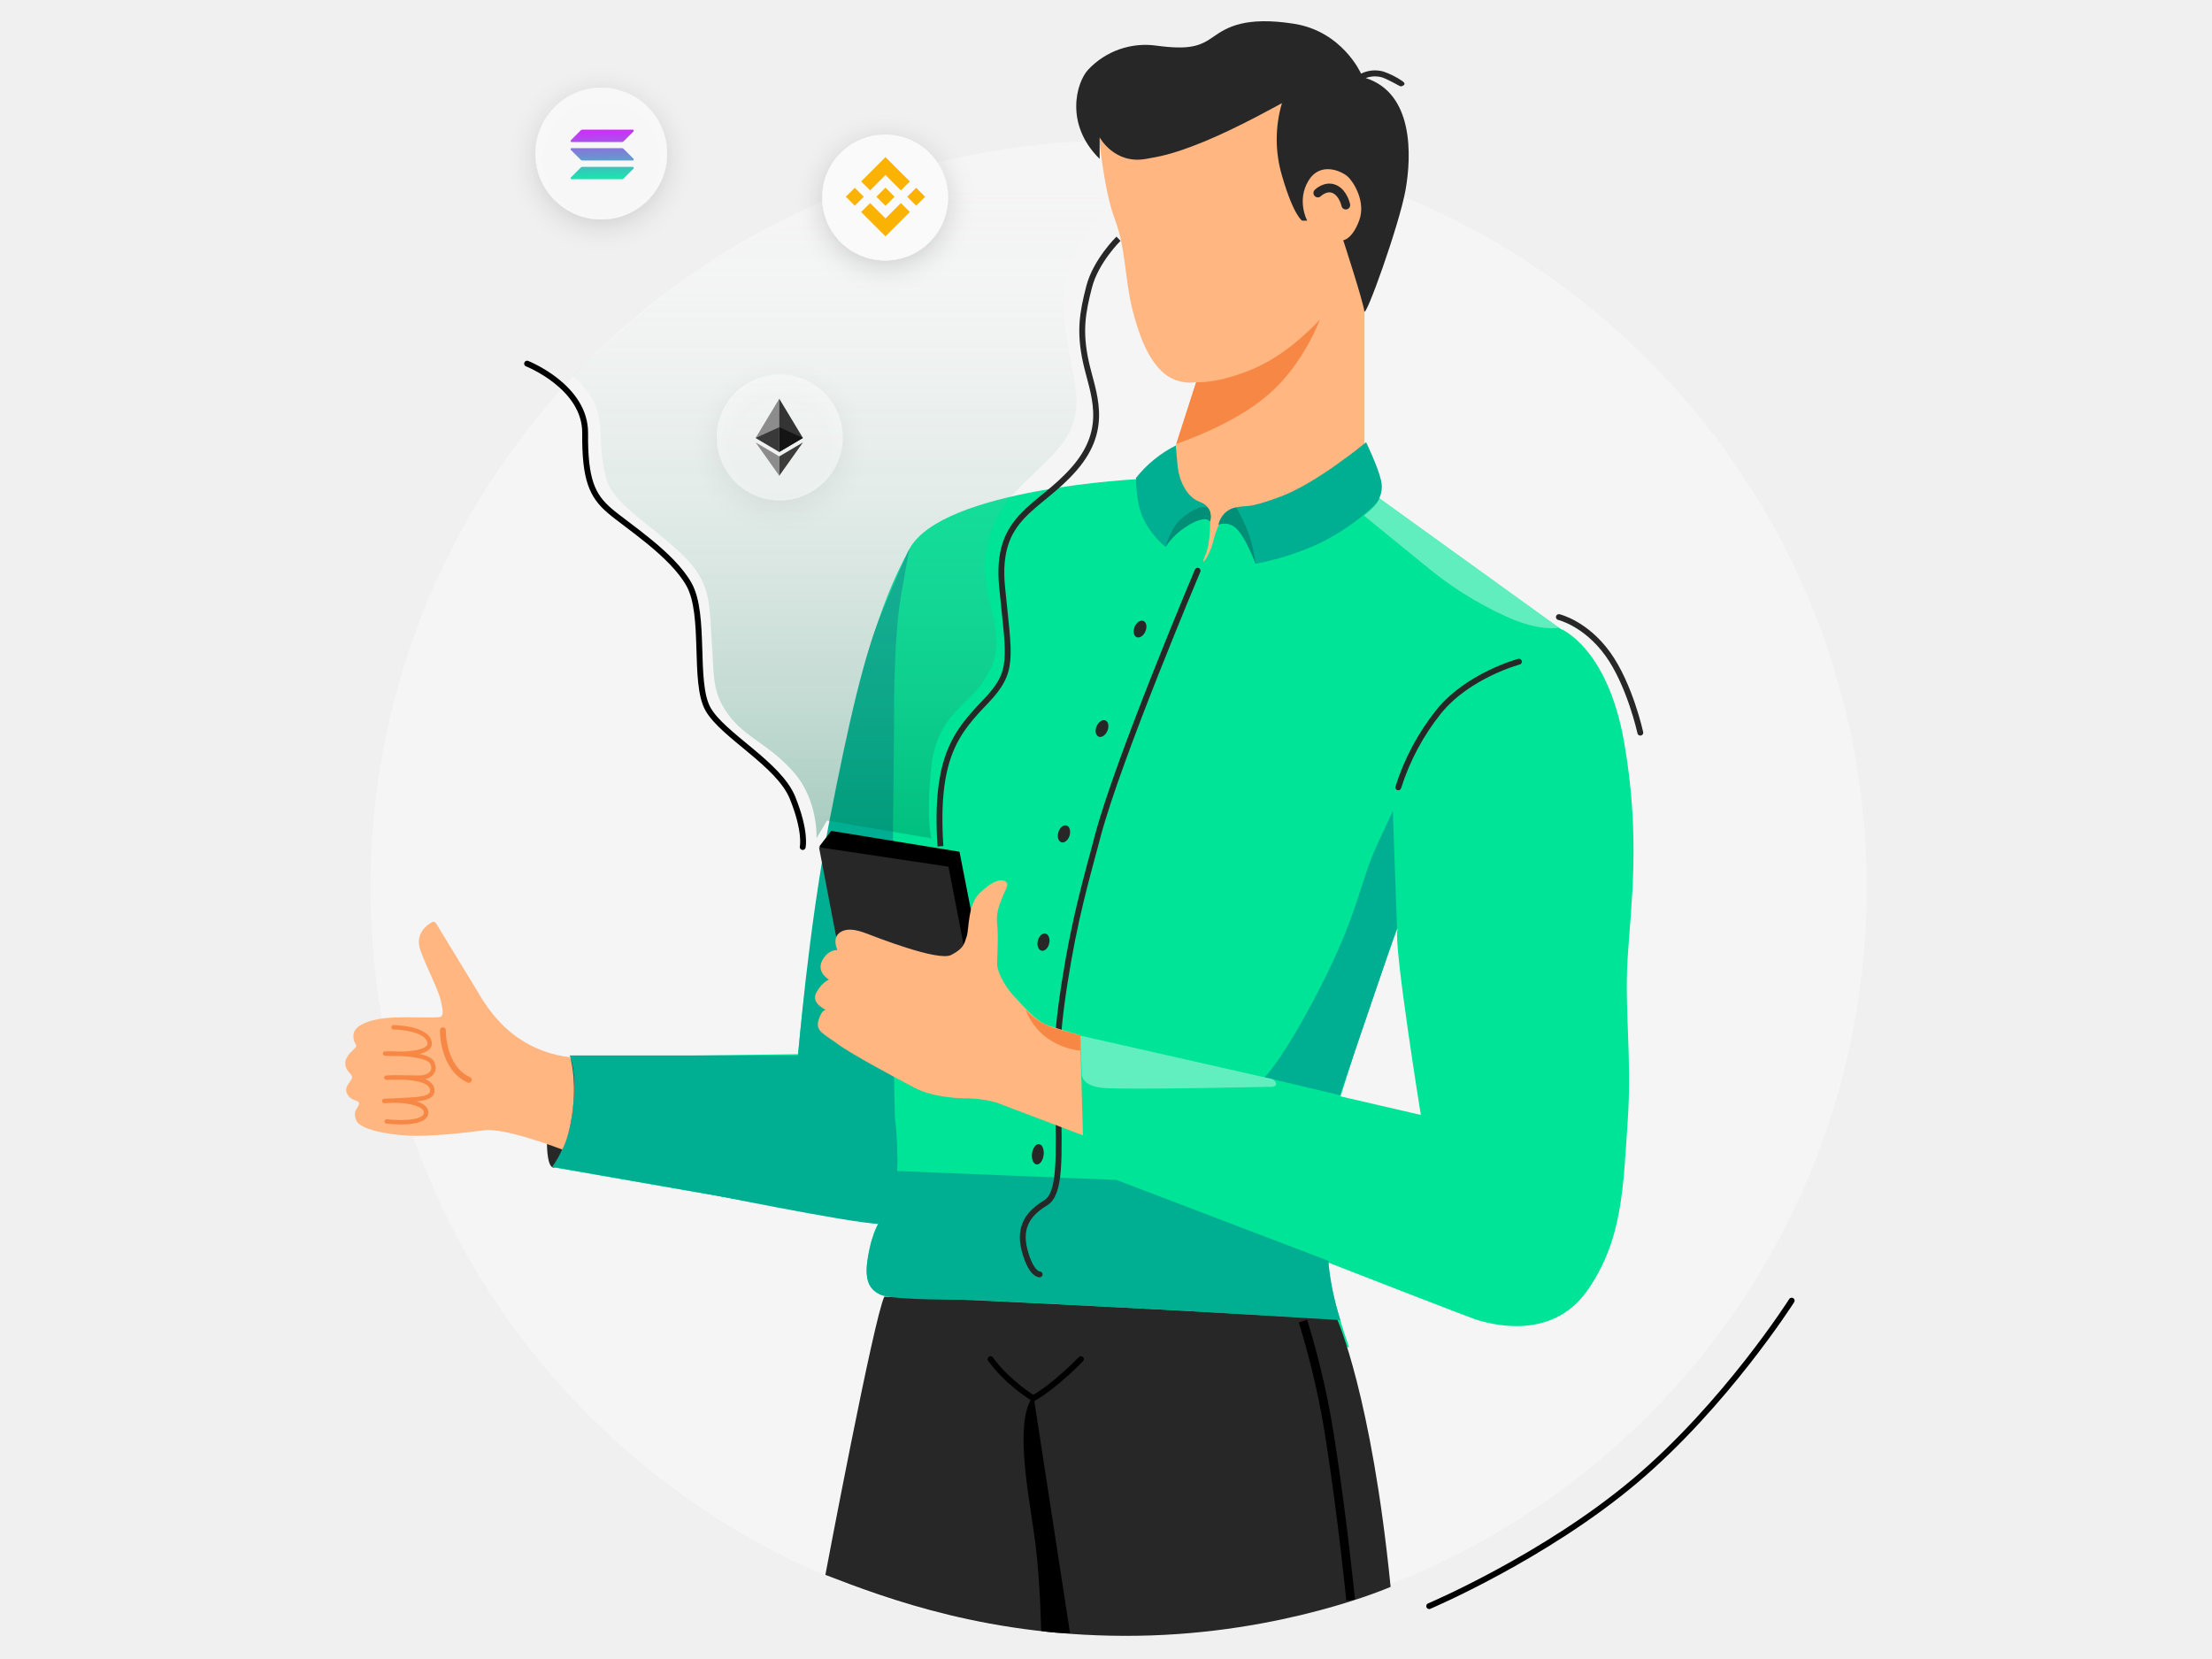
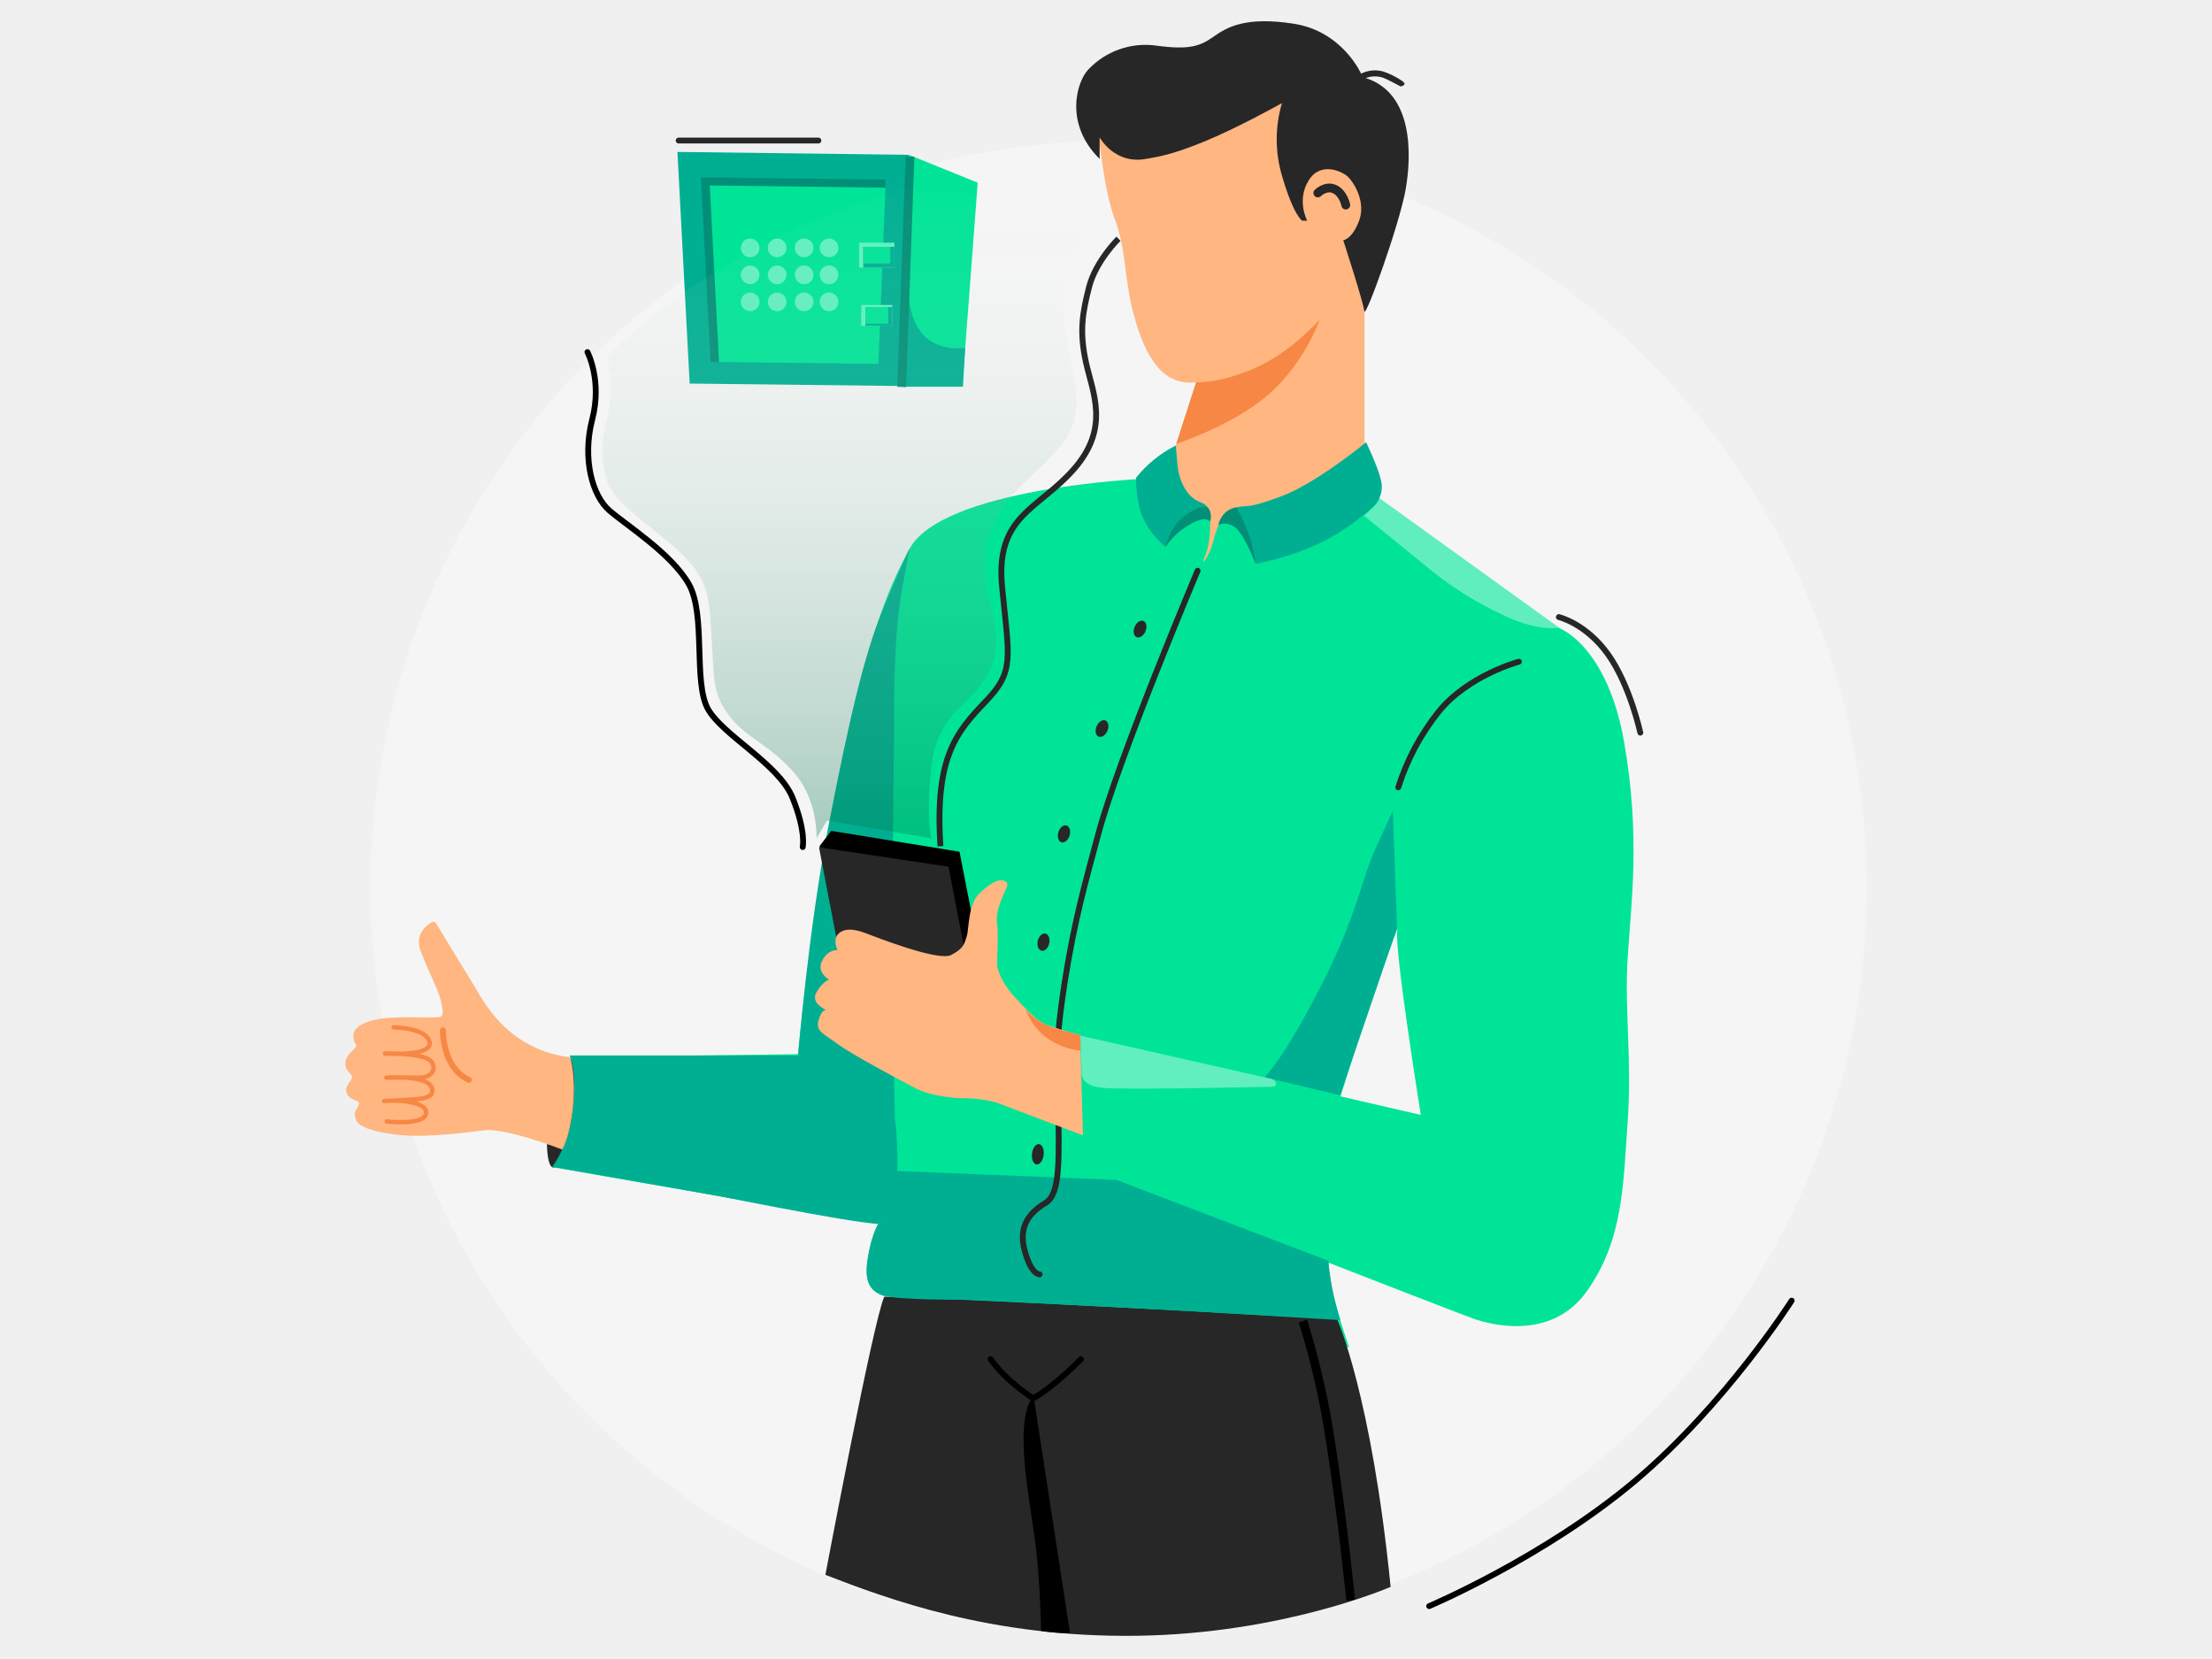
- <svg xmlns="http://www.w3.org/2000/svg" xmlns:xlink="http://www.w3.org/1999/xlink" width="756" height="567" viewBox="0 0 756 567">
+ <svg xmlns="http://www.w3.org/2000/svg" width="756" height="567" viewBox="0 0 756 567">
  <defs>
    <linearGradient id="linear-gradient" x1="0.5" x2="0.5" y2="1" gradientUnits="objectBoundingBox">
      <stop offset="0" stop-color="#fff" stop-opacity="0" />
      <stop offset="1" stop-color="#00724c" stop-opacity="0.322" />
    </linearGradient>
-     <filter id="Ellipse_74" x="267.5" y="34.5" width="70" height="70" filterUnits="userSpaceOnUse">
-       <feOffset dy="2" input="SourceAlpha" />
-       <feGaussianBlur stdDeviation="4.5" result="blur" />
-       <feFlood flood-opacity="0.161" />
-       <feComposite operator="in" in2="blur" />
-       <feComposite in="SourceGraphic" />
-     </filter>
-     <filter id="Ellipse_76" x="231.5" y="117.5" width="70" height="70" filterUnits="userSpaceOnUse">
-       <feOffset dy="3" input="SourceAlpha" />
-       <feGaussianBlur stdDeviation="4.5" result="blur-2" />
-       <feFlood flood-opacity="0.161" />
-       <feComposite operator="in" in2="blur-2" />
-       <feComposite in="SourceGraphic" />
-     </filter>
-     <filter id="Ellipse_75" x="169.5" y="18.5" width="72" height="72" filterUnits="userSpaceOnUse">
-       <feOffset dy="2" input="SourceAlpha" />
-       <feGaussianBlur stdDeviation="4.5" result="blur-3" />
-       <feFlood flood-opacity="0.161" />
-       <feComposite operator="in" in2="blur-3" />
-       <feComposite in="SourceGraphic" />
-     </filter>
-     <linearGradient id="linear-gradient-2" x1="0.907" y1="1.512" x2="0.355" y2="-3.91" gradientUnits="objectBoundingBox">
-       <stop offset="0" stop-color="#00ffa3" />
-       <stop offset="1" stop-color="#dc1fff" />
-     </linearGradient>
-     <linearGradient id="linear-gradient-3" x1="0.666" y1="5.175" x2="0.114" y2="-0.247" xlink:href="#linear-gradient-2" />
-     <linearGradient id="linear-gradient-4" x1="0.786" y1="3.356" x2="0.234" y2="-2.067" xlink:href="#linear-gradient-2" />
  </defs>
  <g id="herocover" transform="translate(-1060 -223)">
    <rect id="Rectangle_90" data-name="Rectangle 90" width="756" height="567" transform="translate(1060 223)" fill="#fff" opacity="0" />
    <g id="herocover-2" data-name="herocover" transform="translate(1178 230.251)">
      <ellipse id="Ellipse_73" data-name="Ellipse 73" cx="255.671" cy="255.417" rx="255.671" ry="255.417" transform="translate(8.638 40.749)" fill="#f5f5f5" />
      <g id="head" transform="translate(249.823)">
        <path id="Path_101" data-name="Path 101" d="M14413.4-826.05s1.65,18.9,5.484,28.968,3.309,20.289,6.088,31.184,6.218,17.809,11.027,21.754a13.883,13.883,0,0,0,10.708,2.743l-7.213,22.318-7.388,16.988,15.142,25.154,18.561-2.833,38.415-18.1v-68.478l4.885-33.555-2.541-22.028-15.824-18.316-33.946-6.2Z" transform="translate(-14405.692 864.749)" fill="#ffb681" />
        <path id="Path_99" data-name="Path 99" d="M14473.494-836.757a43.743,43.743,0,0,0,0,24.763c3.963,13.7,6.9,15.418,6.9,15.418h1.734s-3.7-6.792.4-13.612,11.5-3.237,13.469-1.445,6.3,8.613,3.872,15.058-5.434,6.676-5.434,6.676,6.909,21.228,7.2,24.234,11.95-29.45,14.089-41.358,2.719-33.126-13.595-38.3a8.987,8.987,0,0,1,5.787-.169c2.684,1.052,5.919,3.026,6.13,3.026s2.474-.5.579-1.842a27.031,27.031,0,0,0-6.524-3.262,10.728,10.728,0,0,0-7.577.737c0-.026-6.358-14.448-22.948-17.049s-22.949,1.214-27.515,4.451-8.236,4.537-19.45,3.035a26.822,26.822,0,0,0-23.295,8.15c-4.1,4.335-8.207,18.714,3.873,30.549v-7.355s5.028,9.335,15.838,7.355c4.064-.744,8.426-1.219,20.043-5.983S14473.494-836.757,14473.494-836.757Z" transform="translate(-14403.181 864.749)" fill="#272727" />
        <path id="Path_100" data-name="Path 100" d="M14434.243-801.909s-.845-4.135-3.868-5.469-5.691,1.334-5.691,1.334" transform="translate(-14342.11 864.749)" fill="none" stroke="#272727" stroke-linecap="round" stroke-width="3" />
        <path id="Path_102" data-name="Path 102" d="M14440.327-741.379l-6.772,21.071s19.345-6.271,31.545-16.892,17.515-25.607,17.515-25.607-9.942,11.329-22.37,16.7S14440.327-741.379,14440.327-741.379Z" transform="translate(-14399.353 864.749)" fill="#f78744" />
      </g>
      <path id="Path_107" data-name="Path 107" d="M14607.849-702.373l62.808,45.277s16,6.1,21.726,38.63,2.341,55.783,1.221,73.928,1.521,33.94,0,55.965-1.623,40.43-13.859,57.764-33.248,11.367-38.418,9.644-138.664-53.862-138.664-53.862a16.594,16.594,0,0,0,4.941-9.334c1.255-6.353-.706-33.414-.706-33.414l116.027,26.825s-9.335-57.807-8-63.219S14601.2-515.5,14601.2-515.5l-10.665,34.024s-1.121,37.636,2.016,50.181a198.476,198.476,0,0,0,5.854,19.758L14440.53-429.1s-8.566,0-6.73-11.828,3.93-12.732,3.93-12.732l-111.389-19.4s5.435-9.014,6.628-18.691a64.639,64.639,0,0,0-.795-18.956l77.877-.994s4.706-50.106,13.189-90.536,13.653-61.44,24.921-82.185,79.137-23.893,79.137-23.893l23.6,14.39s.286,7.391-1.71,11.893,1.3.511,2.646-4.456a33.377,33.377,0,0,1,2.182-6.451l4.733-2.46Z" transform="translate(-14255.322 864.749)" fill="#00e497" />
      <path id="Path_103" data-name="Path 103" d="M14462.831-720.851s4.02,8.279,5.087,12.948a9.147,9.147,0,0,1-2.531,8.911,77.542,77.542,0,0,1-18.56,12.731,95.006,95.006,0,0,1-21.776,6.951s-3.039-8.368-6.209-11.709-6.472-1.655-6.472-1.655a7.72,7.72,0,0,1,5.649-5.817c4.8-1.156,3.235.76,15.551-3.775S14462.831-720.851,14462.831-720.851Z" transform="translate(-14113.938 864.749)" fill="#00af92" />
      <path id="Path_104" data-name="Path 104" d="M14496.188-693.73s1.469-4.935-3.467-6.714-7.294-8-7.693-12.717-.577-6.581-.577-6.581a40.81,40.81,0,0,0-13.606,11.071c.045.044-.177,8.359,2.624,14.184a28.547,28.547,0,0,0,7.47,9.382,24.255,24.255,0,0,1,5.856-6.086c3.449-2.345,4.7-2.879,6.652-3.3A2.548,2.548,0,0,1,14496.188-693.73Z" transform="translate(-14200.6 864.749)" fill="#00af92" />
      <path id="Path_105" data-name="Path 105" d="M14476.106-694.639c-3.677,3.3-5.284,9.514-5.284,9.514a23.758,23.758,0,0,1,5.15-5.572c3.157-2.4,5.633-3.51,7.463-3.809a2.759,2.759,0,0,1,2.625.688s.786-2.6-.548-4.31S14479.783-697.94,14476.106-694.639Z" transform="translate(-14190.475 864.749)" fill="#028f77" />
      <path id="Path_106" data-name="Path 106" d="M14461.629-698.588a62.083,62.083,0,0,1,4.428,9.616,49.554,49.554,0,0,1,2.133,9.66s-2.96-8.106-6.039-11.551a5.812,5.812,0,0,0-6.625-1.825,8.377,8.377,0,0,1,2.2-3.975A7.189,7.189,0,0,1,14461.629-698.588Z" transform="translate(-14157.076 864.749)" fill="#028f77" />
      <path id="Path_108" data-name="Path 108" d="M14584.277-421.074s11.716,25.806,18.266,91.418c0,0-36.539,16.026-86.685,16.715s-85.473-12.709-106.5-20.808c0,0,16.588-87.961,20.156-95.1,0,0,21.337.7,60.187,2.647s95.211,5.127,95.211,5.127" transform="translate(-14245.268 864.749)" fill="#272727" />
      <path id="Path_109" data-name="Path 109" d="M14439.334-325.622s-2.742-27.562-6.788-53.542a279.7,279.7,0,0,0-9.337-41.23c.063.194.03.095,0,0-.023-.075-.12-.367-.189-.574h0" transform="translate(-14095.715 865.241)" fill="none" stroke="#000" stroke-width="3" />
      <path id="Path_110" data-name="Path 110" d="M14546.1-407.481s-8.617,9.014-16.3,13.388c0,0-8.882-5.435-14.581-13.388" transform="translate(-14294.674 864.749)" fill="none" stroke="#000" stroke-linecap="round" stroke-width="2" />
      <path id="Path_111" data-name="Path 111" d="M14522.365-394.755l12.46,80.936a70.123,70.123,0,0,1-9.882-.755s-.236-15.665-1.883-29.3-6.9-37.565-2.274-48.476l1.128-2.4Z" transform="translate(-14287.111 864.749)" />
      <path id="Path_112" data-name="Path 112" d="M14351.86-621.595s-3.579-16.437-11.135-26.909-16.7-12.593-16.7-12.593" transform="translate(-13909.244 864.749)" fill="none" stroke="#272727" stroke-linecap="round" stroke-width="2" />
      <path id="Path_113" data-name="Path 113" d="M14406.737-645.853s-17.365,4.639-27.439,17.1a80,80,0,0,0-13.786,25.849" transform="translate(-14005.611 864.749)" fill="none" stroke="#272727" stroke-linecap="round" stroke-width="2" />
      <path id="Path_114" data-name="Path 114" d="M14418.488-657.478s-6.565,1.418-17.908-3.771a121.788,121.788,0,0,1-27.905-17.573c-8.326-6.818-20.815-16.954-20.815-16.954s4.638-3.531,5.313-5.909Z" transform="translate(-14003.709 864.749)" fill="#fff" opacity="0.38" />
      <path id="Path_115" data-name="Path 115" d="M14584.48-439.685a96.77,96.77,0,0,0,3.977,18.864l-54.45-3.263-72.245-3.722s-26.159.29-30.341-1.647-6.729-5.105-3.249-18.333c2.97-8.772,3.425-6.974,5.617-13.831a61.84,61.84,0,0,0,2.583-10.188l75.533,3.059,72.575,27.7Z" transform="translate(-14248.357 864.749)" fill="#00af92" />
      <path id="Path_116" data-name="Path 116" d="M14451.023-594.854l1.427,39.971-19.476,57.2-25.8-6.118s6.322-5.914,19.17-31,13.562-36.046,19.17-48.18S14451.023-594.854,14451.023-594.854Z" transform="translate(-14092.988 864.749)" fill="#00af92" />
      <ellipse id="Ellipse_60" data-name="Ellipse 60" cx="4" cy="19" rx="4" ry="19" transform="translate(75.01 392.334) rotate(-172)" fill="#272727" />
      <path id="Path_117" data-name="Path 117" d="M14693-668.14c-2.692,16.3-2.307,43.791-2.307,43.791l-.628,64.235s.4,65.341,1.194,75.813,1.058,11-1.194,18.293a79.607,79.607,0,0,1-4.9,12.328l-111.316-19.552s5.834-7.158,7.159-20.149-1.193-17.9-1.193-17.9h78.077s3.447-42.75,10.473-78.938,12.237-58.246,18.1-72.377,9.466-21.862,9.466-21.862" transform="translate(-14503.125 864.749)" fill="#00af92" />
      <path id="Path_118" data-name="Path 118" d="M14645.72-489.485s-.647,10.55-9.9,16.825-21.631,8.079-31.983,8.628-25.884-.706-25.884-.706,52.4,10.746,61.809,10.981c-.078-.078,6.509-9.02,6.667-18.9A133.386,133.386,0,0,0,14645.72-489.485Z" transform="translate(-14457.756 864.749)" fill="#00af92" />
      <path id="Path_119" data-name="Path 119" d="M14535.085-676.941s-27.106,64.181-34.052,90.391c-4.035,15.228-8.01,28.591-11.426,50.629s-2.428,27.95-2.24,37.524c.448,22.85.9,34.388-4.256,37.524s-9.408,7.617-7.168,16.13,5.151,8.289,5.151,8.289" transform="translate(-14243.777 864.749)" fill="none" stroke="#272727" stroke-linecap="round" stroke-linejoin="round" stroke-width="2" />
      <ellipse id="Ellipse_53" data-name="Ellipse 53" cx="2" cy="3" rx="2" ry="3" transform="matrix(-0.921, -0.391, 0.391, -0.921, 272.307, 211.292)" fill="#272727" />
      <ellipse id="Ellipse_54" data-name="Ellipse 54" cx="2" cy="3" rx="2" ry="3" transform="matrix(-0.921, -0.391, 0.391, -0.921, 259.307, 245.292)" fill="#272727" />
      <ellipse id="Ellipse_55" data-name="Ellipse 55" cx="2" cy="3" rx="2" ry="3" transform="translate(246.674 281.202) rotate(-163)" fill="#272727" />
      <ellipse id="Ellipse_56" data-name="Ellipse 56" cx="2" cy="3" rx="2" ry="3" transform="translate(239.912 318.122) rotate(-167)" fill="#272727" />
      <ellipse id="Ellipse_57" data-name="Ellipse 57" cx="2" cy="3.5" rx="2" ry="3.5" transform="translate(238.258 390.97) rotate(-173)" fill="#272727" />
      <path id="Path_120" data-name="Path 120" d="M14563.548-790.41s-7.765,7.608-10.04,16.472-3.374,15.217-1.1,25.649,8.313,22.3-3.922,36.414-27.138,15.942-24.707,40.572,4.235,28.708-5.569,38.983-17.55,18.805-15.511,49.553" transform="translate(-14299.281 864.749)" fill="none" stroke="#272727" stroke-width="2" />
      <path id="Path_147" data-name="Path 147" d="M6578.525-2703.083l-6.22-31.813-43.846-7.138-3.977,5.2,6.832,35.382Z" transform="translate(-6362.371 3018.749)" />
      <path id="Path_146" data-name="Path 146" d="M6578.729-2696.557l-6.424-33.241-44.253-6.628,6.729,35.076Z" transform="translate(-6366.143 3018.749)" fill="#272727" />
      <path id="Path_145" data-name="Path 145" d="M6579.137-2672.186l.966,34.225-29.746-11.283a41.421,41.421,0,0,0-9.186-1.373c-3.862.061-12.49-.423-18.4-3.5s-21.872-11.615-26.578-15.114-7.6-4.284-6.456-8.145,2.595-3.439,2.595-3.439-5.37-2.232-3.379-5.913,4.344-4.465,4.344-4.465-4.344-2.443-2.353-6.426,5.249-3.681,5.249-3.681-1.87-3.771.543-5.762,5.973-1.177,9.111,0,24.736,9.744,29.2,7.451,4.466-3.922,5.31-6.335.332-10.89,4.435-14.812,6.818-4.948,8.628-4.1.181,2.775-.6,4.887-2.594,5.491-2.051,9.835-.121,12.64,0,14.028,1.448,6,6.094,10.951,7.482,8.4,12.127,9.91S6579.137-2672.186,6579.137-2672.186Z" transform="translate(-6327.973 3018.749)" fill="#ffb681" />
      <path id="Path_148" data-name="Path 148" d="M6508.139-2672.135v5.2a23.557,23.557,0,0,1-11.371-4.316,21.609,21.609,0,0,1-7.333-9.7,22.335,22.335,0,0,0,10.164,6.451C6505.819-2672.785,6508.139-2672.135,6508.139-2672.135Z" transform="translate(-6256.936 3018.749)" fill="#f78744" />
-       <path id="Path_149" data-name="Path 149" d="M6563.528-2901.718s19.981,7.88,19.841,23.781,2.417,21.365,8.331,26.463,21.363,14.836,27.174,25.237,1.427,33.394,6.423,42.469,24.268,18.813,28.958,30.437,3.467,16.824,3.467,16.824" transform="translate(-6501.383 3018.749)" fill="none" stroke="#000" stroke-linecap="round" stroke-linejoin="round" stroke-width="2" />
+       <path id="Path_149" data-name="Path 149" d="M6584.154-2905.67s5.1,9.687,1.632,23.045,0,26.052,5.914,31.151,21.363,14.836,27.174,25.237,1.427,33.394,6.423,42.469,24.268,18.813,28.958,30.437,3.467,16.824,3.467,16.824" transform="translate(-6501.383 3018.749)" fill="none" stroke="#000" stroke-linecap="round" stroke-linejoin="round" stroke-width="2" />
      <path id="Path_150" data-name="Path 150" d="M6739.35-2664.672a38.489,38.489,0,0,1-17.869-6.66c-8.958-6.173-13.553-15.5-14.759-17.4s-13.03-21.373-13.03-21.373-.558-1.346-1.718-.65-6.033,3.6-3.759,9.77,6.034,13.135,6.916,17.033.789,4.78,0,5.43-12.208-.186-18.751.464-10.941,2.819-11.127,5.743,1.393,3.2.882,4.084-3.9,3.063-3.667,5.894,2.645,3.342,2.274,4.781-3.016,3.063-1.531,5.616,4.409,1.694,3.9,3.411-2.135,2.042-.975,5.291,10.384,4.943,17.717,5.361,19.042-.905,26.188-1.833,26.56,6.587,26.56,6.587,2.6-4.039,3.708-14.551S6739.35-2664.672,6739.35-2664.672Z" transform="translate(-6662.458 3018.749)" fill="#ffb681" />
      <path id="Path_151" data-name="Path 151" d="M6487.058-2657.441l-64.528-14.6.482,13.274s-.181,3.862,7.18,4.585,56.866-.38,56.866-.38,2.606.317,2.311-1.2S6487.058-2657.441,6487.058-2657.441Z" transform="translate(-6171.284 3018.749)" fill="#61efbf" />
-       <path id="Path_158" data-name="Path 158" d="M6652.723-2954.705s-17.447,15.75-14.986,36.914,5.906,24.609,3.445,35.437-18.209,20.179-24.116,29.531-8.367,19.2-4.43,33.961,1.476,20.18-3.446,27.07-15.046,11.074-16.838,28.1,0,24.195,0,24.195l-35.62-6.049-3.584,6.049s.672-12.993-7.841-22.626-16.354-11.65-22.179-19.49-4.929-13.218-5.825-25.763,0-19.49-10.3-29.347-23.076-16.914-25.54-25.2-1.765-14.8-2.522-20.432-3.578-10.2-9.1-15.261c0,0,21.117-20.672,41.89-35.4s44.784-19.274,44.784-19.274,53.251-17.949,88.491-20.643Z" transform="translate(-6392.084 3018.749)" fill="url(#linear-gradient)" />
+       <g id="Group_160" data-name="Group 160" transform="translate(113.527 40.78)">
+         <path id="Path_152" data-name="Path 152" d="M6496.476-2989.723l4.179,79.167,71.75.828,3.2-79Z" transform="translate(-6496.476 2993.616)" fill="#00af92" />
+         <path id="Path_153" data-name="Path 153" d="M6496.475-2989.723l3.333,63.144,57.229.66,2.55-63.014Z" transform="translate(-6488.468 3002.286)" fill="#028f77" />
+         <path id="Path_155" data-name="Path 155" d="M6496.476-2989.723l3.171,60.375,54.467.632,2.427-60.251Z" transform="translate(-6485.422 3005.084)" fill="#00e497" />
+         <circle id="Ellipse_61" data-name="Ellipse 61" cx="3.193" cy="3.193" r="3.193" transform="translate(21.658 33.497)" fill="#61efbf" />
+         <circle id="Ellipse_68" data-name="Ellipse 68" cx="3.193" cy="3.193" r="3.193" transform="translate(21.658 42.72)" fill="#61efbf" />
+         <circle id="Ellipse_72" data-name="Ellipse 72" cx="3.193" cy="3.193" r="3.193" transform="translate(21.658 51.944)" fill="#61efbf" />
+         <circle id="Ellipse_62" data-name="Ellipse 62" cx="3.193" cy="3.193" r="3.193" transform="translate(30.882 33.497)" fill="#61efbf" />
+         <circle id="Ellipse_67" data-name="Ellipse 67" cx="3.193" cy="3.193" r="3.193" transform="translate(30.882 42.72)" fill="#61efbf" />
+         <circle id="Ellipse_71" data-name="Ellipse 71" cx="3.193" cy="3.193" r="3.193" transform="translate(30.882 51.944)" fill="#61efbf" />
+         <circle id="Ellipse_63" data-name="Ellipse 63" cx="3.193" cy="3.193" r="3.193" transform="translate(40.105 33.497)" fill="#61efbf" />
+         <circle id="Ellipse_66" data-name="Ellipse 66" cx="3.193" cy="3.193" r="3.193" transform="translate(40.105 42.72)" fill="#61efbf" />
+         <circle id="Ellipse_70" data-name="Ellipse 70" cx="3.193" cy="3.193" r="3.193" transform="translate(40.105 51.944)" fill="#61efbf" />
+         <circle id="Ellipse_64" data-name="Ellipse 64" cx="3.193" cy="3.193" r="3.193" transform="translate(48.62 33.497)" fill="#61efbf" />
+         <circle id="Ellipse_65" data-name="Ellipse 65" cx="3.193" cy="3.193" r="3.193" transform="translate(48.62 42.72)" fill="#61efbf" />
+         <circle id="Ellipse_69" data-name="Ellipse 69" cx="3.193" cy="3.193" r="3.193" transform="translate(48.62 51.944)" fill="#61efbf" />
+         <path id="Path_154" data-name="Path 154" d="M6497.074-2995.21h47.75" transform="translate(-6496.649 2995.21)" fill="none" stroke="#272727" stroke-linecap="round" stroke-linejoin="round" stroke-width="2" />
+         <g id="Group_158" data-name="Group 158" transform="translate(62.101 34.916)">
+           <rect id="Rectangle_88" data-name="Rectangle 88" width="12.062" height="8.514" fill="#61efbf" />
+           <rect id="Rectangle_89" data-name="Rectangle 89" width="10.643" height="7.095" transform="translate(1.419 1.419)" fill="#00af92" />
+           <rect id="Rectangle_87" data-name="Rectangle 87" width="9.224" height="5.676" transform="translate(1.419 1.419)" fill="#00e497" />
+         </g>
+         <g id="Group_159" data-name="Group 159" transform="translate(62.81 56.201)">
+           <rect id="Rectangle_88-2" data-name="Rectangle 88" width="10.643" height="7.095" fill="#61efbf" />
+           <rect id="Rectangle_89-2" data-name="Rectangle 89" width="9.224" height="6.386" transform="translate(1.419 0.71)" fill="#00af92" />
+           <rect id="Rectangle_87-2" data-name="Rectangle 87" width="7.805" height="5.676" transform="translate(1.419 0.71)" fill="#00e497" />
+         </g>
+         <path id="Path_156" data-name="Path 156" d="M6606.806-2988.615l23.5,9.511-5.258,69.564H6603.9Z" transform="translate(-6527.679 2993.512)" fill="#00e497" />
+         <path id="Path_157" data-name="Path 157" d="M6607.35-2926s-1.2,9.262,4.063,16.316,15.142,5.455,15.142,5.455l-.752,13.262h-20.034Z" transform="translate(-6528.223 2975.106)" fill="#00af92" />
+         <line id="Line_17" data-name="Line 17" x1="2.838" y2="78.757" transform="translate(76.646 5.47)" fill="none" stroke="#028f77" stroke-width="3" />
+       </g>
+       <path id="Path_158" data-name="Path 158" d="M6652.723-2954.705s-17.447,15.75-14.986,36.914,5.906,24.609,3.445,35.437-18.209,20.179-24.116,29.531-8.367,19.2-4.43,33.961,1.476,20.18-3.446,27.07-15.046,11.074-16.838,28.1,0,24.195,0,24.195l-35.62-6.049-3.584,6.049s.672-12.993-7.841-22.626-16.354-11.65-22.179-19.49-4.929-13.218-5.825-25.763,0-19.49-10.3-29.347-23.076-16.914-25.54-25.2a36.449,36.449,0,0,1,0-20.427c1.345-4.216,2.016-14.857,0-21.8,0,0,55.11-60.487,163.539-68.776Z" transform="translate(-6392.084 3018.749)" fill="url(#linear-gradient)" />
      <path id="Path_159" data-name="Path 159" d="M16.927.558S3.709-1.691,3.314,2.844C3.108,5.22,6.889,6.6,10.939,7.236a37.464,37.464,0,0,0,6.473.339s-3.492.015-7.748,0C5.718,7.558.985,7.587.84,10.1c-.724,5.831,15.439,5.415,15.439,5.415S8.134,15.2,5.273,14.935s-6.382,1.142-4.938,4.8,15.944,4.04,15.944,4.04S.124,21.755.879,26.829s12.031,5.736,12.031,5.736" transform="translate(31.102 375.706) rotate(177)" fill="none" stroke="#f78744" stroke-linecap="round" stroke-linejoin="round" stroke-width="1.5" />
      <path id="Path_160" data-name="Path 160" d="M6698.4-2673.89s-.241,12.837,8.87,16.955" transform="translate(-6665.029 3018.749)" fill="none" stroke="#f78744" stroke-linecap="round" stroke-width="2" />
      <path id="Path_161" data-name="Path 161" d="M6370.184-2581.476s-22.571,35.508-53.542,61.608-70.345,42.79-70.345,42.79" transform="translate(-5875.842 3018.749)" fill="none" stroke="#000" stroke-linecap="round" stroke-width="2" />
-       <g id="Group_172" data-name="Group 172" transform="translate(-1178 -231.251)">
-         <g id="Group_170" data-name="Group 170" transform="translate(3.2 3.2)">
-           <g id="Group_166" data-name="Group 166" transform="translate(1337.875 266.875)">
-             <g transform="matrix(1, 0, 0, 1, -281.07, -46.07)" filter="url(#Ellipse_74)">
-               <circle id="Ellipse_74-2" data-name="Ellipse 74" cx="21.5" cy="21.5" r="21.5" transform="translate(281 46)" fill="#fafafa" />
-             </g>
-             <g id="Layer_2" data-name="Layer 2" transform="translate(8.014 7.617)">
-               <g id="Layer_1" data-name="Layer 1">
-                 <path id="Path_172" data-name="Path 172" d="M8.284,11.384l5.261-5.261,5.264,5.264,3.061-3.061L13.546,0,5.223,8.322l3.061,3.061M0,13.546l3.061-3.062,3.061,3.061L3.061,16.606Zm8.284,2.162,5.261,5.261,5.264-5.263,3.063,3.06,0,0-8.325,8.325L5.223,18.769l0,0,3.066-3.057m12.684-2.16,3.061-3.061,3.061,3.061L24.03,16.608Z" fill="#fbb303" />
-                 <path id="Path_173" data-name="Path 173" d="M969.4,966.3h0L966.3,963.19l-2.3,2.3h0l-.264.264-.544.544,0,0,0,0,3.1,3.1L969.4,966.3v0h0" transform="translate(-952.752 -952.752)" fill="#fbb303" />
-               </g>
-             </g>
-           </g>
-         </g>
-         <g id="Group_171" data-name="Group 171" transform="translate(2.704 2.704)">
-           <g id="Group_165" data-name="Group 165" transform="translate(1301.894 348.894)">
-             <g transform="matrix(1, 0, 0, 1, -244.6, -127.6)" filter="url(#Ellipse_76)">
-               <circle id="Ellipse_76-2" data-name="Ellipse 76" cx="21.5" cy="21.5" r="21.5" transform="translate(245 128)" fill="#fff" opacity="0.4" />
-             </g>
-             <g id="Layer_x0020_1" transform="translate(13.658 8.679)">
-               <g id="_1421394342400">
-                 <g id="Group_163" data-name="Group 163">
-                   <path id="Path_164" data-name="Path 164" d="M383.677,0,383.5.6V18l.177.176,8.078-4.775Z" transform="translate(-375.598)" fill="#343434" />
-                   <path id="Path_165" data-name="Path 165" d="M8.078,0,0,13.4l8.078,4.775V0Z" fill="#8c8c8c" />
-                   <path id="Path_166" data-name="Path 166" d="M387.339,729.663l-.1.121v6.2l.1.291,8.083-11.384Z" transform="translate(-379.261 -709.954)" fill="#3c3c3b" />
-                   <path id="Path_167" data-name="Path 167" d="M8.078,736.274v-6.611L0,724.89Z" transform="translate(0 -709.954)" fill="#8c8c8c" />
-                   <path id="Path_168" data-name="Path 168" d="M392.07,480.777,400.148,476l-8.078-3.672Z" transform="translate(-383.992 -462.598)" fill="#141414" />
-                   <path id="Path_169" data-name="Path 169" d="M0,476l8.078,4.775V472.33Z" transform="translate(0 -462.598)" fill="#393939" />
-                 </g>
-               </g>
-             </g>
-           </g>
-         </g>
-         <g id="Group_169" data-name="Group 169" transform="translate(2.588 2.588)">
-           <g id="Group_164" data-name="Group 164" transform="translate(1240.899 251.899)">
-             <g transform="matrix(1, 0, 0, 1, -183.49, -30.49)" filter="url(#Ellipse_75)">
-               <circle id="Ellipse_75-2" data-name="Ellipse 75" cx="22.5" cy="22.5" r="22.5" transform="translate(183 30)" fill="#fafafa" opacity="0.85" />
-             </g>
-             <g id="solana-sol-logo" transform="translate(11.511 13.832)">
-               <path id="Path_174" data-name="Path 174" d="M3.491,234.306a.707.707,0,0,1,.5-.206H21.236a.353.353,0,0,1,.25.6l-3.407,3.407a.707.707,0,0,1-.5.206H.334a.353.353,0,0,1-.25-.6Z" transform="translate(0.02 -221.381)" fill="url(#linear-gradient-2)" />
-               <path id="Path_175" data-name="Path 175" d="M3.491.206A.727.727,0,0,1,3.991,0H21.236a.353.353,0,0,1,.25.6L18.079,4.01a.707.707,0,0,1-.5.206H.334a.353.353,0,0,1-.25-.6Z" transform="translate(0.02 0)" fill="url(#linear-gradient-3)" />
-               <path id="Path_176" data-name="Path 176" d="M18.079,116.506a.707.707,0,0,0-.5-.206H.334a.353.353,0,0,0-.25.6l3.407,3.407a.707.707,0,0,0,.5.206H21.236a.353.353,0,0,0,.25-.6Z" transform="translate(0.02 -109.981)" fill="url(#linear-gradient-4)" />
-             </g>
-           </g>
-         </g>
-       </g>
    </g>
  </g>
</svg>
